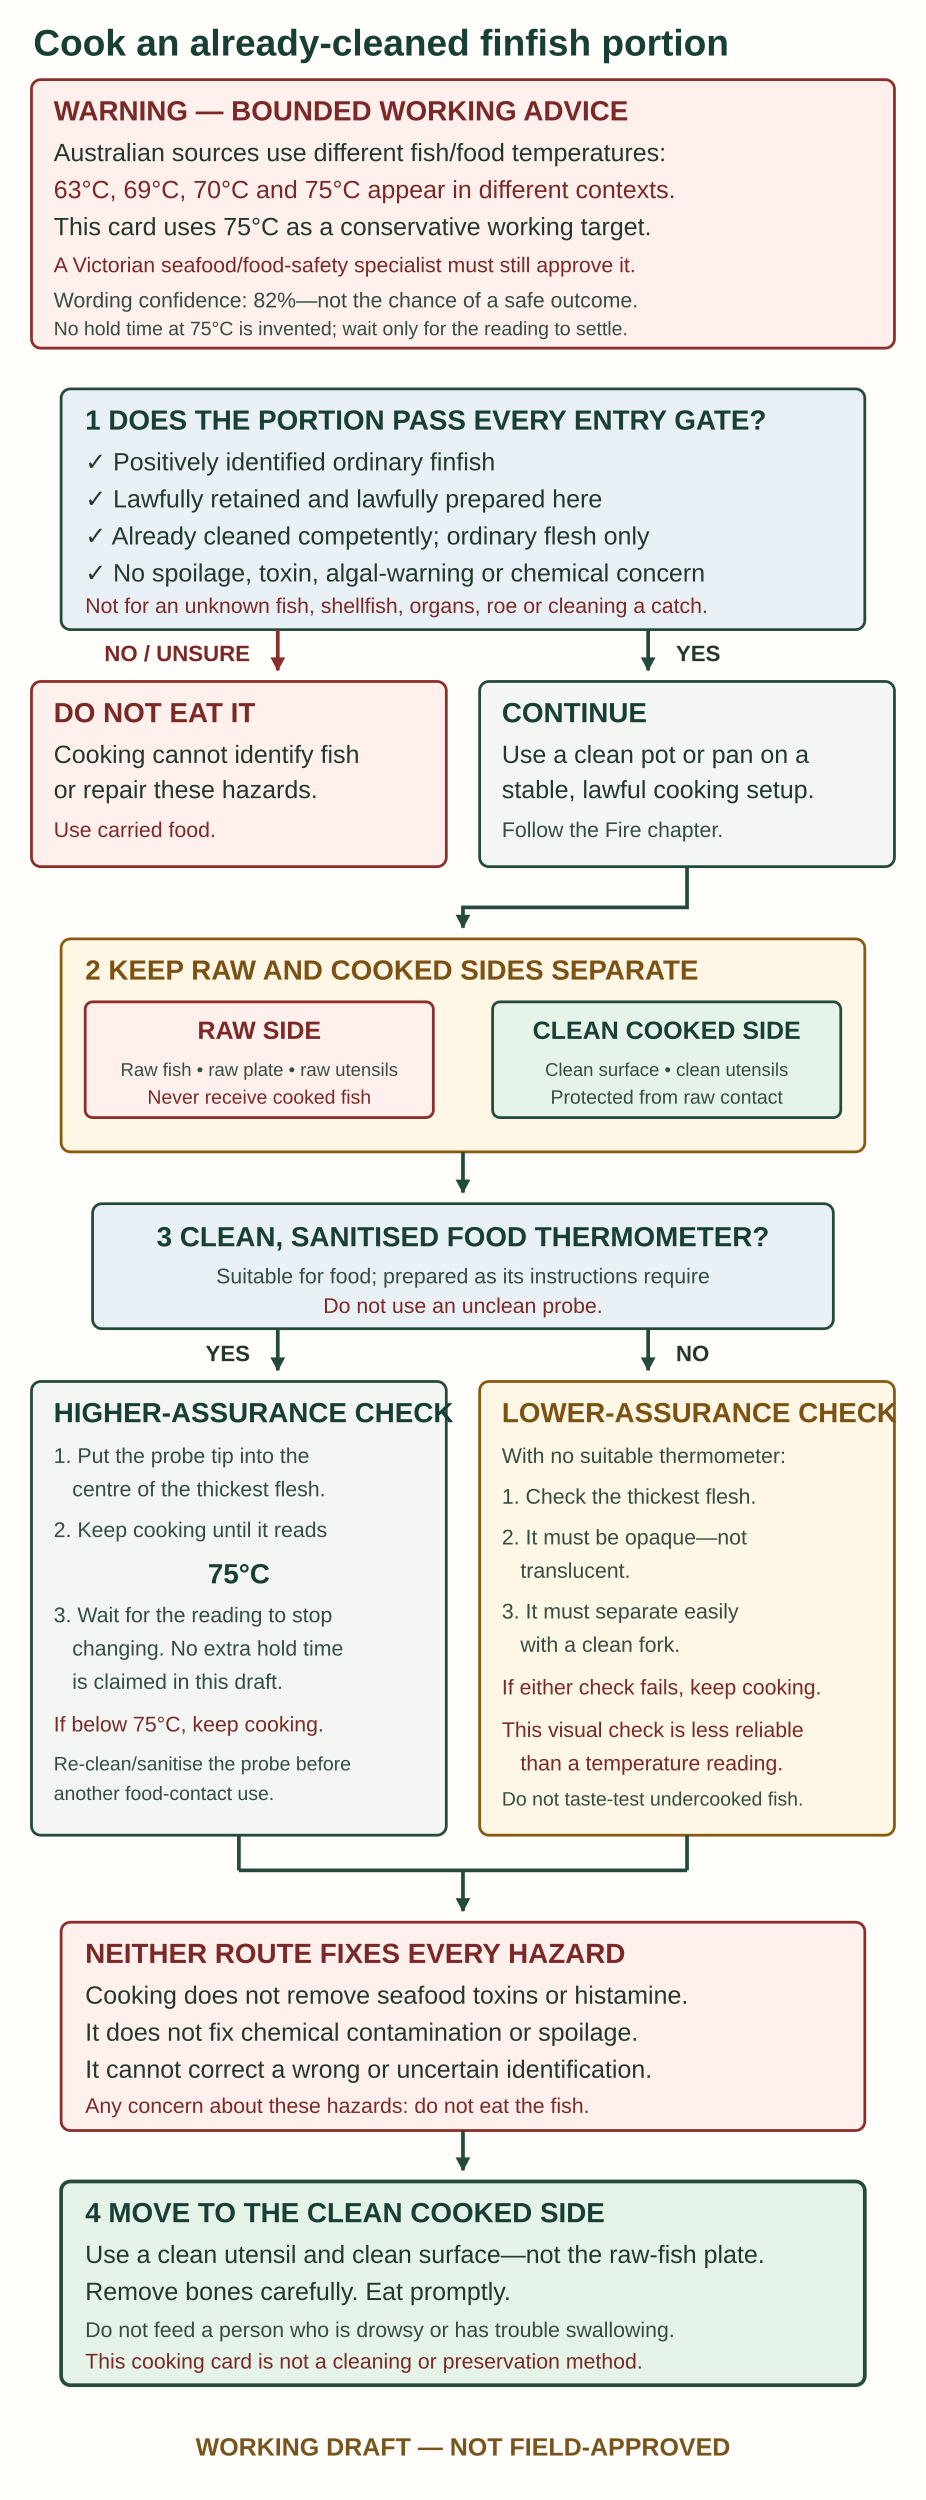
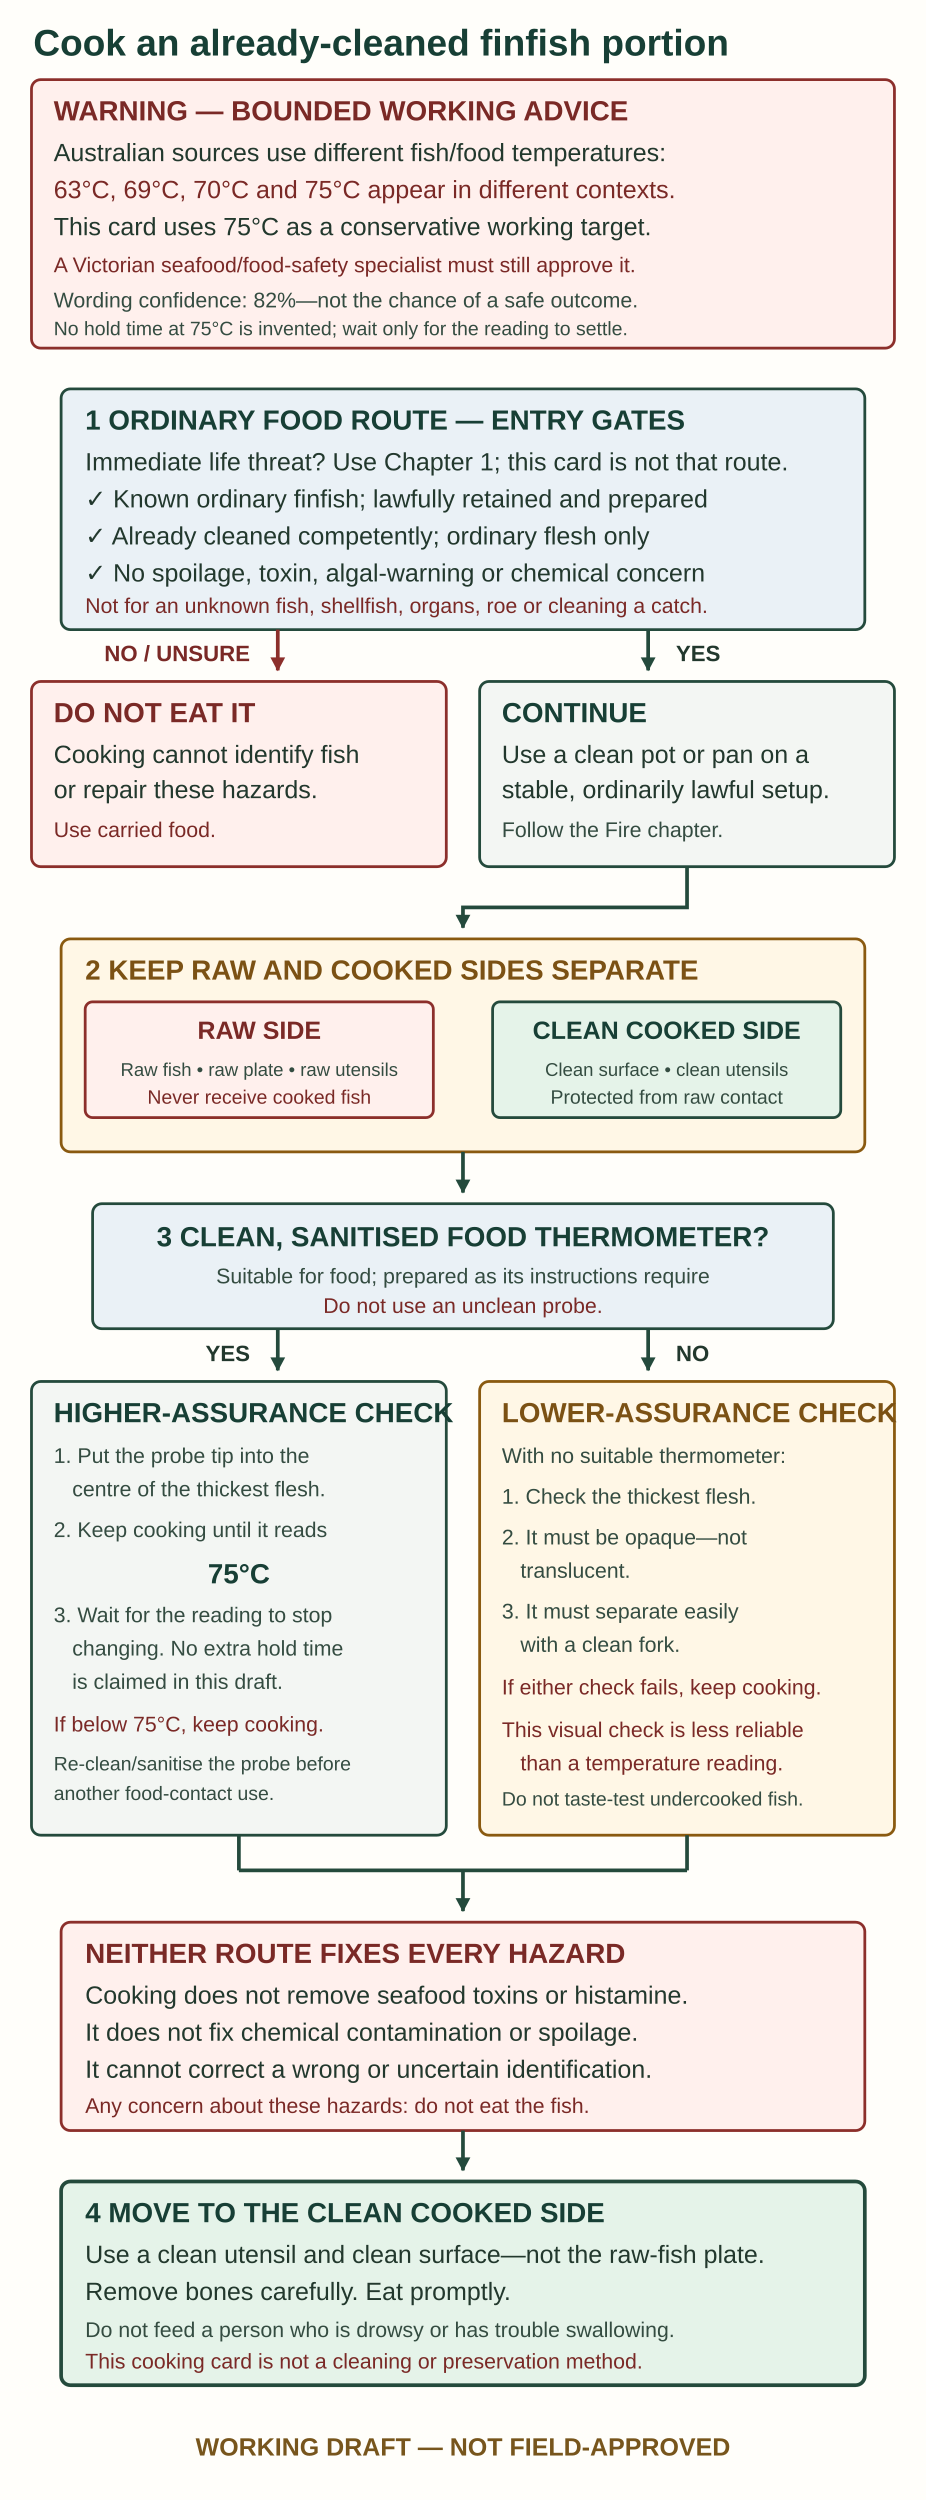
<svg xmlns="http://www.w3.org/2000/svg" width="1000" height="2700" viewBox="0 0 1000 2700" role="img" aria-labelledby="title desc">
  <defs>
    <marker id="arrow" markerUnits="userSpaceOnUse" markerWidth="16" markerHeight="16" refX="14" refY="8" orient="auto">
      <path d="M0 0 L15 8 L0 16 Z" fill="#244a3c" />
    </marker>
    <marker id="arrowRed" markerUnits="userSpaceOnUse" markerWidth="16" markerHeight="16" refX="14" refY="8" orient="auto">
      <path d="M0 0 L15 8 L0 16 Z" fill="#8c2f2b" />
    </marker>
    <style>
      .bg{fill:#fffefa}.box{fill:#f3f6f3;stroke:#244a3c;stroke-width:3}.decision{fill:#eaf1f6;stroke:#244a3c;stroke-width:3}.warning{fill:#fff0ed;stroke:#8c2f2b;stroke-width:3}.caution{fill:#fff7e6;stroke:#8a5a10;stroke-width:3}.out{fill:#e5f3e9;stroke:#244a3c;stroke-width:4}.raw{fill:#fff0ed;stroke:#8c2f2b;stroke-width:3}.cooked{fill:#e5f3e9;stroke:#244a3c;stroke-width:3}.path{fill:none;stroke:#244a3c;stroke-width:4;marker-end:url(#arrow)}.stopPath{fill:none;stroke:#8c2f2b;stroke-width:4;marker-end:url(#arrowRed)}.title{font:700 40px Arial,sans-serif;fill:#173f35}.head{font:700 30px Arial,sans-serif;fill:#173f35}.body{font:27px Arial,sans-serif;fill:#22382d}.small{font:23px Arial,sans-serif;fill:#344c41}.tiny{font:21px Arial,sans-serif;fill:#344c41}.branch{font:700 24px Arial,sans-serif;fill:#22382d}.red{fill:#7a2926}.amber{fill:#7b5114}.green{fill:#173f35}
    </style>
  </defs>
  <rect class="bg" width="1000" height="2700" />
  <text class="title" x="36" y="60">Cook an already-cleaned finfish portion</text>
  <rect class="warning" x="34" y="86" width="932" height="290" rx="10" />
  <text class="head red" x="58" y="130">WARNING — BOUNDED WORKING ADVICE</text>
  <text class="body" x="58" y="174">Australian sources use different fish/food temperatures:</text>
  <text class="body red" x="58" y="214">63°C, 69°C, 70°C and 75°C appear in different contexts.</text>
  <text class="body" x="58" y="254">This card uses 75°C as a conservative working target.</text>
  <text class="small red" x="58" y="294">A Victorian seafood/food-safety specialist must still approve it.</text>
  <text class="small" x="58" y="332">Wording confidence: 82%—not the chance of a safe outcome.</text>
  <text class="tiny" x="58" y="362">No hold time at 75°C is invented; wait only for the reading to settle.</text>
  <rect class="decision" x="66" y="420" width="868" height="260" rx="10" />
-   <text class="head" x="92" y="464">1  DOES THE PORTION PASS EVERY ENTRY GATE?</text>
-   <text class="body" x="92" y="508">✓ Positively identified ordinary finfish</text>
-   <text class="body" x="92" y="548">✓ Lawfully retained and lawfully prepared here</text>
+   <text class="head" x="92" y="464">1  ORDINARY FOOD ROUTE — ENTRY GATES</text>
+   <text class="body" x="92" y="508">Immediate life threat? Use Chapter 1; this card is not that route.</text>
+   <text class="body" x="92" y="548">✓ Known ordinary finfish; lawfully retained and prepared</text>
  <text class="body" x="92" y="588">✓ Already cleaned competently; ordinary flesh only</text>
  <text class="body" x="92" y="628">✓ No spoilage, toxin, algal-warning or chemical concern</text>
  <text class="small red" x="92" y="662">Not for an unknown fish, shellfish, organs, roe or cleaning a catch.</text>
  <path class="stopPath" d="M300 680 V724" />
  <text class="branch red" x="270" y="714" text-anchor="end">NO / UNSURE</text>
  <path class="path" d="M700 680 V724" />
  <text class="branch" x="730" y="714">YES</text>
  <rect class="warning" x="34" y="736" width="448" height="200" rx="10" />
  <text class="head red" x="58" y="780">DO NOT EAT IT</text>
  <text class="body" x="58" y="824">Cooking cannot identify fish</text>
  <text class="body" x="58" y="862">or repair these hazards.</text>
  <text class="small red" x="58" y="904">Use carried food.</text>
  <rect class="box" x="518" y="736" width="448" height="200" rx="10" />
  <text class="head" x="542" y="780">CONTINUE</text>
  <text class="body" x="542" y="824">Use a clean pot or pan on a</text>
-   <text class="body" x="542" y="862">stable, lawful cooking setup.</text>
+   <text class="body" x="542" y="862">stable, ordinarily lawful setup.</text>
  <text class="small" x="542" y="904">Follow the Fire chapter.</text>
  <path class="path" d="M742 936 V980 H500 V1002" />
  <rect class="caution" x="66" y="1014" width="868" height="230" rx="10" />
  <text class="head amber" x="92" y="1058">2  KEEP RAW AND COOKED SIDES SEPARATE</text>
  <rect class="raw" x="92" y="1082" width="376" height="125" rx="8" />
  <text class="head red" style="font-size:27px" x="280" y="1122" text-anchor="middle">RAW SIDE</text>
  <text class="small" style="font-size:20px" x="280" y="1162" text-anchor="middle">Raw fish • raw plate • raw utensils</text>
  <text class="tiny red" x="280" y="1192" text-anchor="middle">Never receive cooked fish</text>
  <rect class="cooked" x="532" y="1082" width="376" height="125" rx="8" />
  <text class="head green" style="font-size:27px" x="720" y="1122" text-anchor="middle">CLEAN COOKED SIDE</text>
  <text class="small" style="font-size:20px" x="720" y="1162" text-anchor="middle">Clean surface • clean utensils</text>
  <text class="tiny" x="720" y="1192" text-anchor="middle">Protected from raw contact</text>
  <path class="path" d="M500 1244 V1288" />
  <rect class="decision" x="100" y="1300" width="800" height="135" rx="10" />
  <text class="head" x="500" y="1346" text-anchor="middle">3  CLEAN, SANITISED FOOD THERMOMETER?</text>
  <text class="small" x="500" y="1386" text-anchor="middle">Suitable for food; prepared as its instructions require</text>
  <text class="small red" x="500" y="1418" text-anchor="middle">Do not use an unclean probe.</text>
  <path class="path" d="M300 1435 V1480" />
  <text class="branch" x="270" y="1470" text-anchor="end">YES</text>
  <path class="path" d="M700 1435 V1480" />
  <text class="branch" x="730" y="1470">NO</text>
  <rect class="box" x="34" y="1492" width="448" height="490" rx="10" />
  <text class="head" x="58" y="1536">HIGHER-ASSURANCE CHECK</text>
  <text class="small" x="58" y="1580">1. Put the probe tip into the</text>
  <text class="small" x="78" y="1616">centre of the thickest flesh.</text>
  <text class="small" x="58" y="1660">2. Keep cooking until it reads</text>
  <text class="head green" x="258" y="1710" text-anchor="middle">75°C</text>
  <text class="small" x="58" y="1752">3. Wait for the reading to stop</text>
  <text class="small" x="78" y="1788">changing. No extra hold time</text>
  <text class="small" x="78" y="1824">is claimed in this draft.</text>
  <text class="small red" x="58" y="1870">If below 75°C, keep cooking.</text>
  <text class="tiny" x="58" y="1912">Re-clean/sanitise the probe before</text>
  <text class="tiny" x="58" y="1944">another food-contact use.</text>
  <rect class="caution" x="518" y="1492" width="448" height="490" rx="10" />
  <text class="head amber" x="542" y="1536">LOWER-ASSURANCE CHECK</text>
  <text class="small" x="542" y="1580">With no suitable thermometer:</text>
  <text class="small" x="542" y="1624">1. Check the thickest flesh.</text>
  <text class="small" x="542" y="1668">2. It must be opaque—not</text>
  <text class="small" x="562" y="1704">translucent.</text>
  <text class="small" x="542" y="1748">3. It must separate easily</text>
  <text class="small" x="562" y="1784">with a clean fork.</text>
  <text class="small red" x="542" y="1830">If either check fails, keep cooking.</text>
  <text class="small red" x="542" y="1876">This visual check is less reliable</text>
  <text class="small red" x="562" y="1912">than a temperature reading.</text>
  <text class="tiny" x="542" y="1950">Do not taste-test undercooked fish.</text>
  <line x1="258" y1="1982" x2="258" y2="2020" stroke="#244a3c" stroke-width="4" />
  <line x1="742" y1="1982" x2="742" y2="2020" stroke="#244a3c" stroke-width="4" />
  <line x1="258" y1="2020" x2="742" y2="2020" stroke="#244a3c" stroke-width="4" />
  <path class="path" d="M500 2020 V2064" />
  <rect class="warning" x="66" y="2076" width="868" height="225" rx="10" />
  <text class="head red" x="92" y="2120">NEITHER ROUTE FIXES EVERY HAZARD</text>
  <text class="body" x="92" y="2164">Cooking does not remove seafood toxins or histamine.</text>
  <text class="body" x="92" y="2204">It does not fix chemical contamination or spoilage.</text>
  <text class="body" x="92" y="2244">It cannot correct a wrong or uncertain identification.</text>
  <text class="small red" x="92" y="2282">Any concern about these hazards: do not eat the fish.</text>
  <path class="path" d="M500 2301 V2344" />
  <rect class="out" x="66" y="2356" width="868" height="220" rx="10" />
  <text class="head green" x="92" y="2400">4  MOVE TO THE CLEAN COOKED SIDE</text>
  <text class="body" x="92" y="2444">Use a clean utensil and clean surface—not the raw-fish plate.</text>
  <text class="body" x="92" y="2484">Remove bones carefully. Eat promptly.</text>
  <text class="small" x="92" y="2524">Do not feed a person who is drowsy or has trouble swallowing.</text>
  <text class="small red" x="92" y="2558">This cooking card is not a cleaning or preservation method.</text>
  <text x="500" y="2652" text-anchor="middle" font-family="Arial,sans-serif" font-size="27" font-weight="700" fill="#77551c">WORKING DRAFT — NOT FIELD-APPROVED</text>
</svg>
